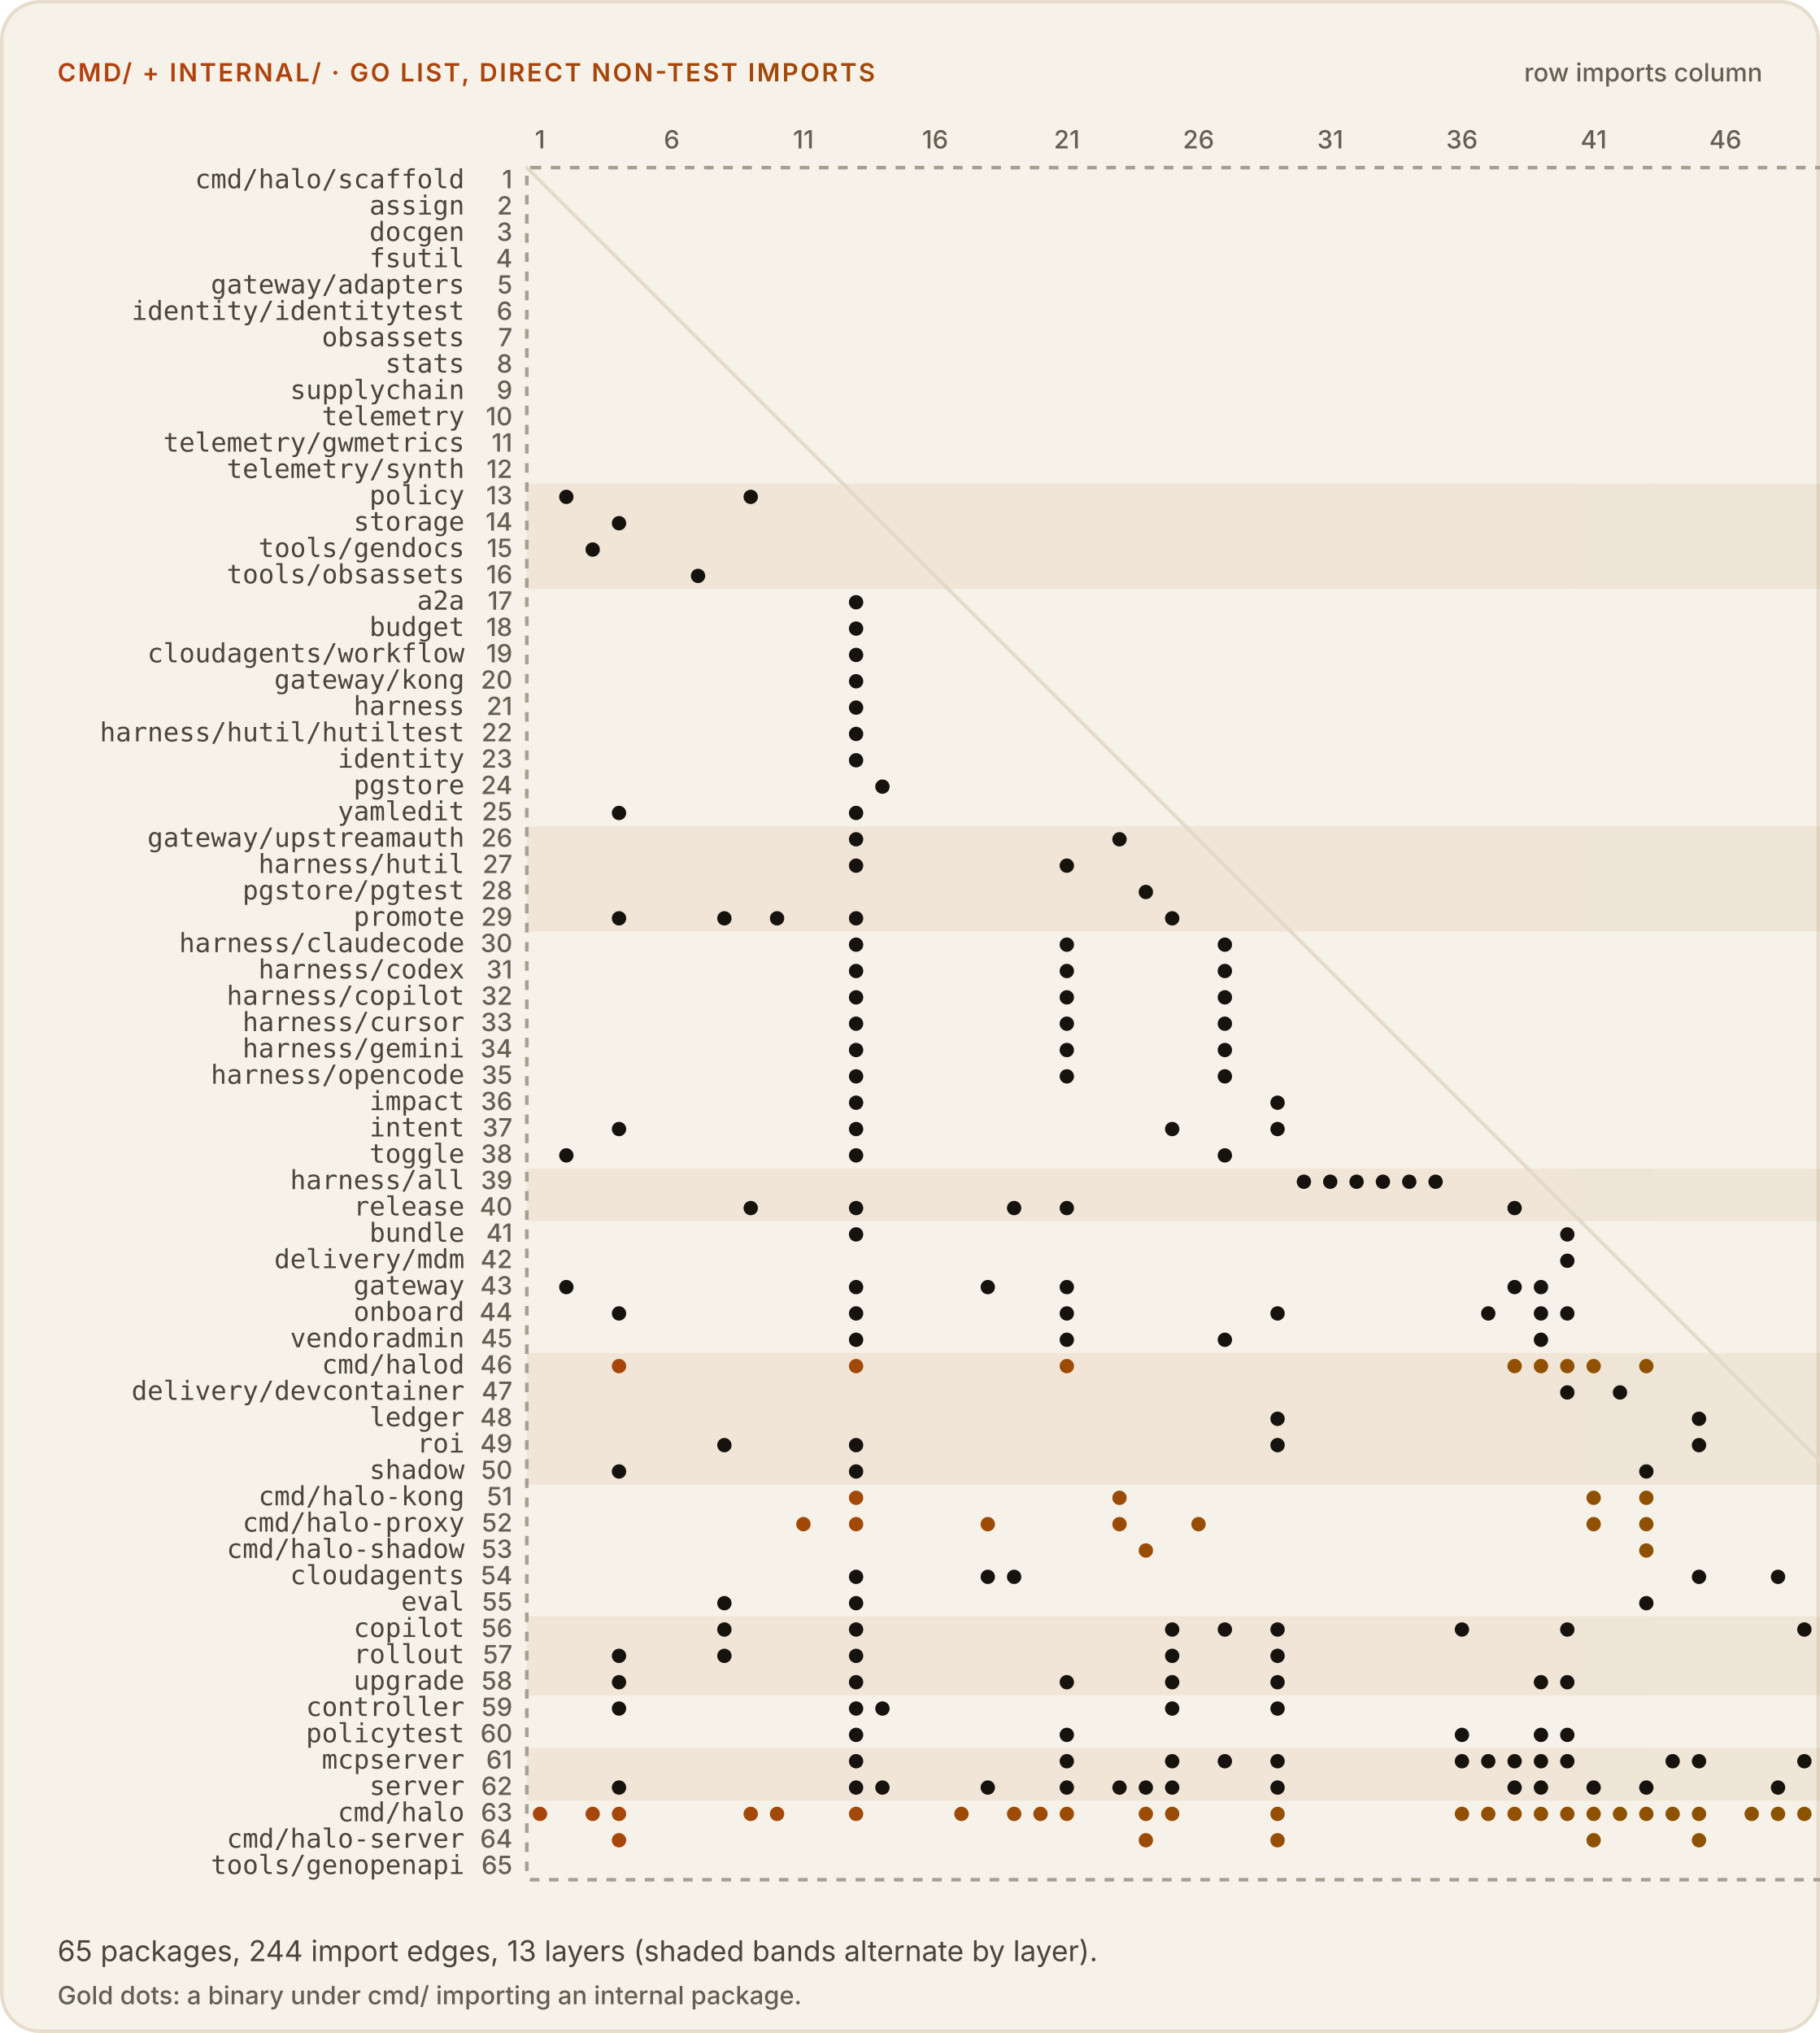
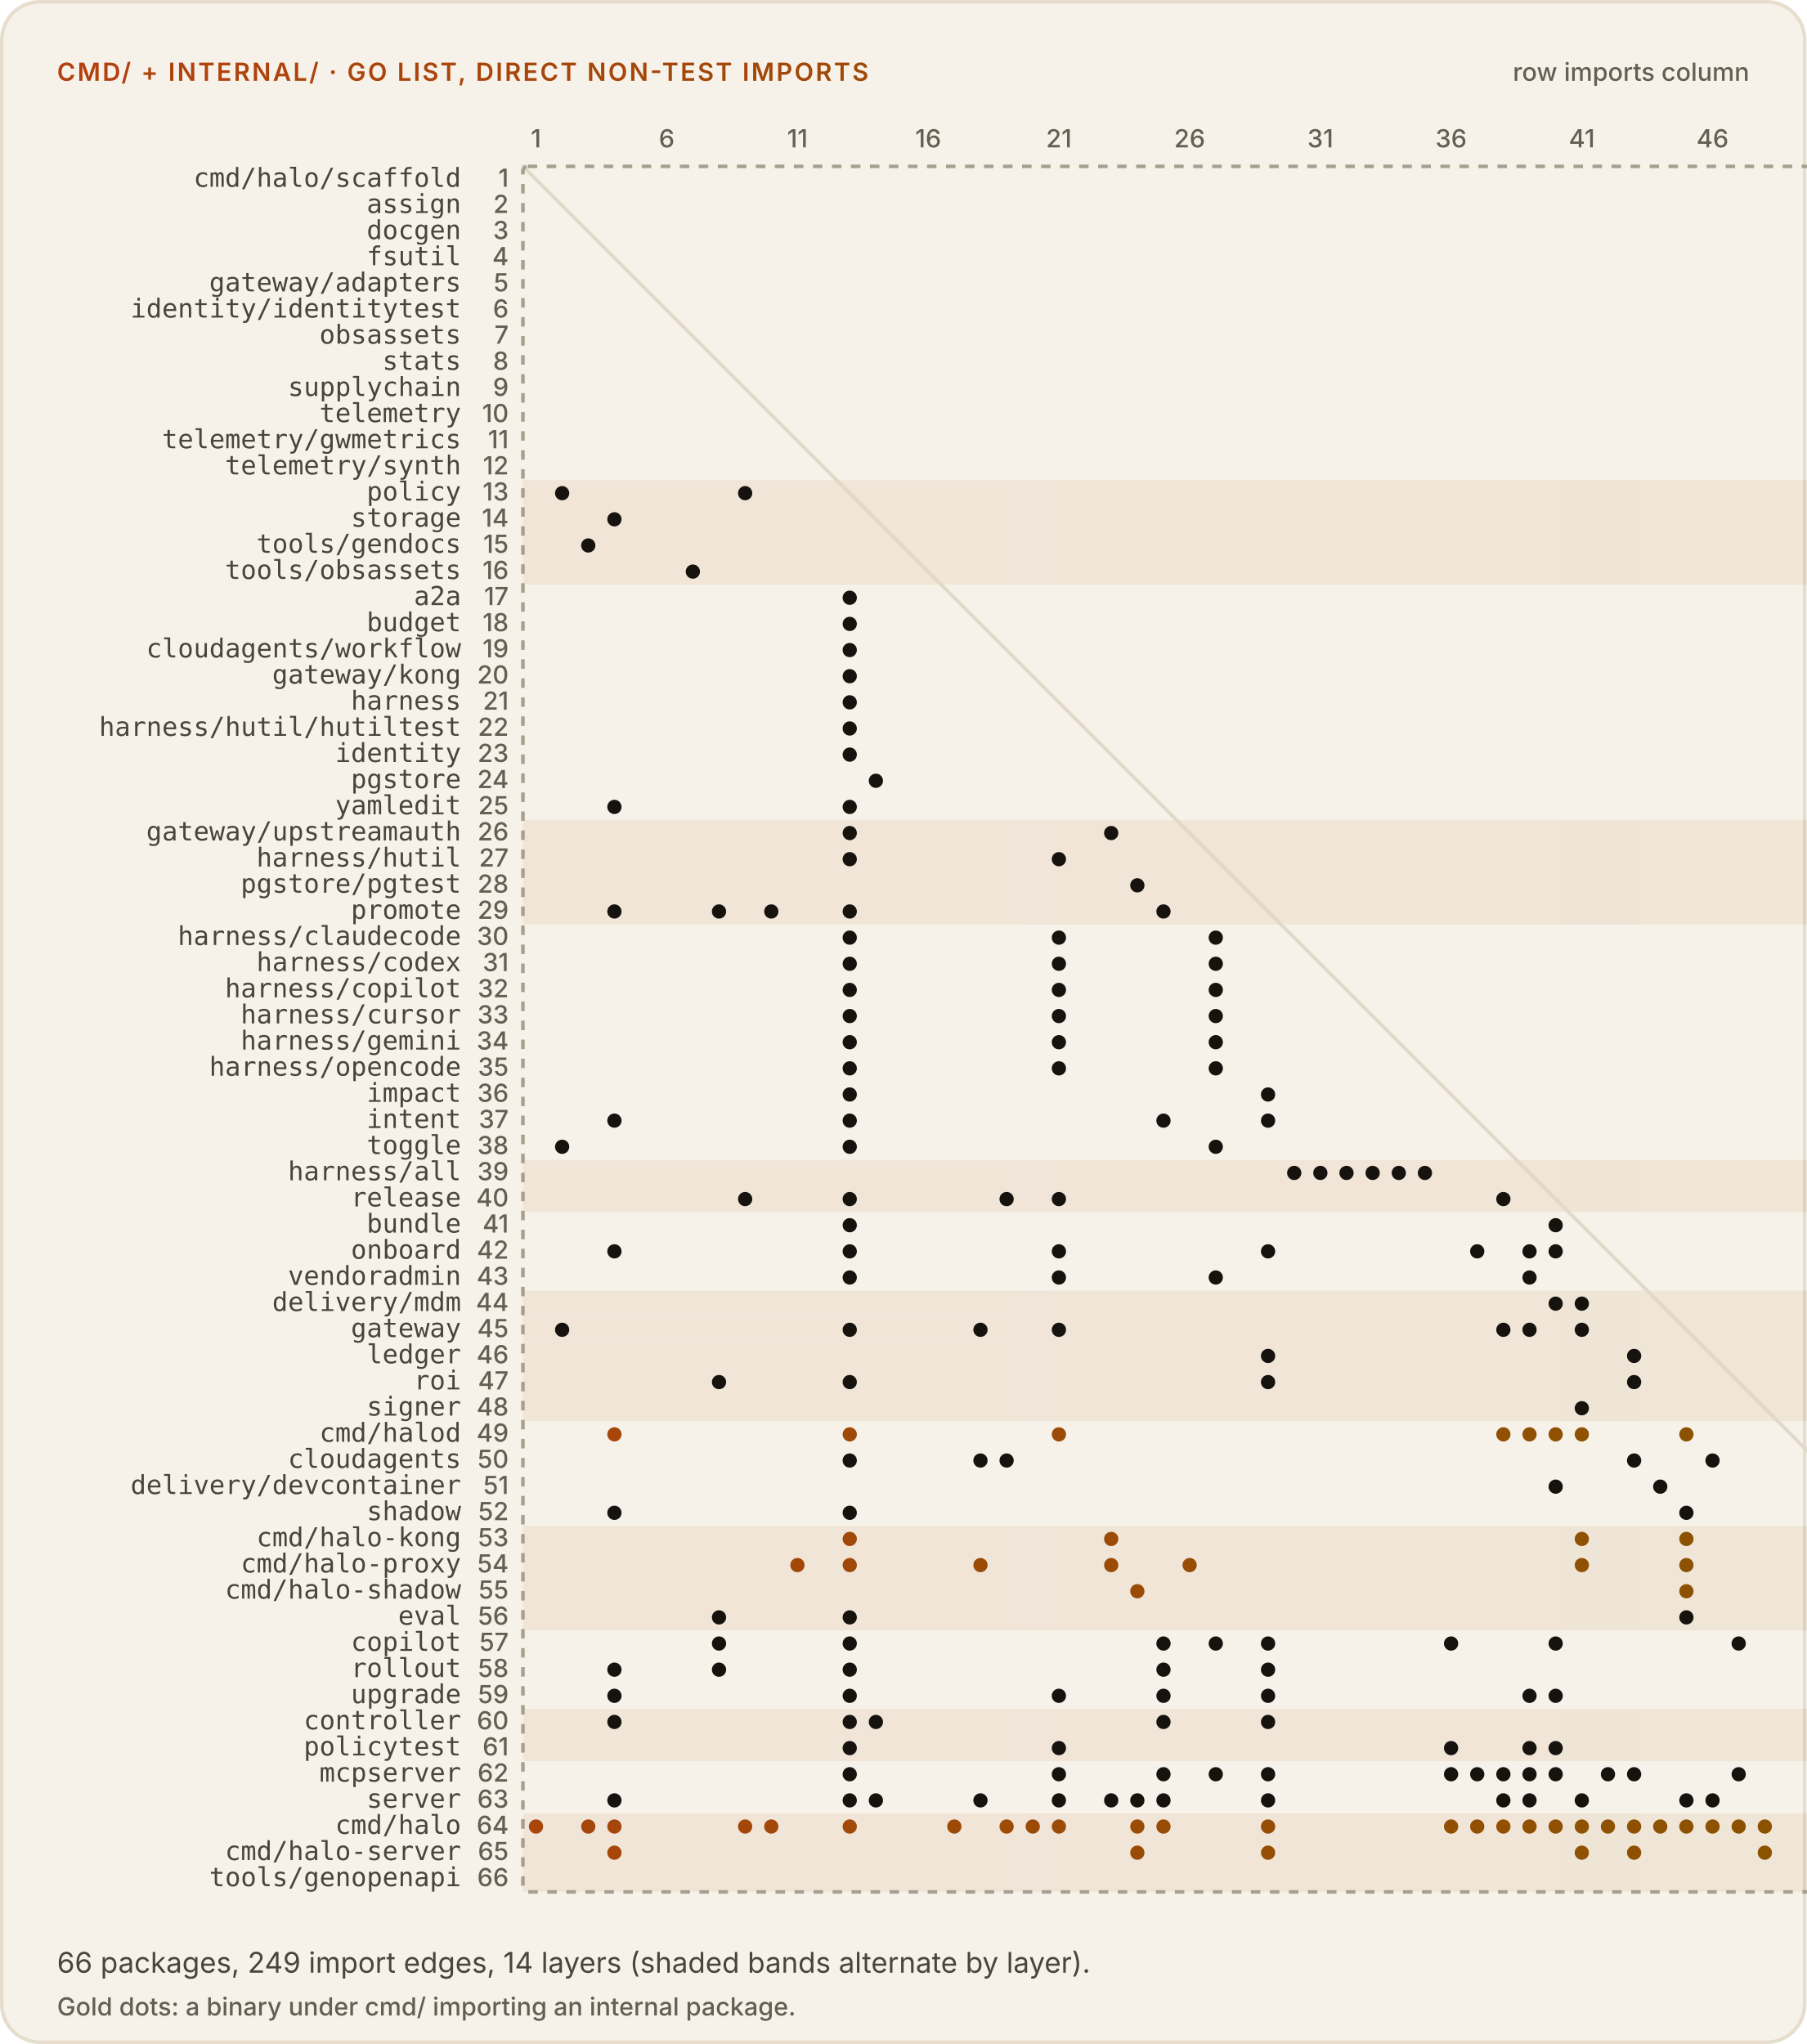
- <svg xmlns="http://www.w3.org/2000/svg" viewBox="0 0 760 849" width="760" height="849" role="img" aria-labelledby="t d" font-family="ui-sans-serif,-apple-system,Inter,'Segoe UI',sans-serif">
+ <svg xmlns="http://www.w3.org/2000/svg" viewBox="0 0 760 860" width="760" height="860" role="img" aria-labelledby="t d" font-family="ui-sans-serif,-apple-system,Inter,'Segoe UI',sans-serif">
  <style>
.cv{fill:#f7f2e9;stroke:#e6ddcd;stroke-width:1.5}
.card{fill:#fffdf9;stroke:#e3d9c8;stroke-width:1.5}
.soft{fill:url(#gs)}
.ring{fill:none;stroke:url(#ga);stroke-width:1.5}
.dcard{fill:#fbedea;stroke:#b42323;stroke-width:1.5}
.ghost{fill:none;stroke:#a89f90;stroke-width:1.5;stroke-dasharray:4 4}
.zone{fill:#f3ece0;stroke:#e0d5c2;stroke-width:1.5}
.chip{fill:#f3ece0;stroke:#e3d9c8;stroke-width:1}
text{font-family:ui-sans-serif,-apple-system,Inter,'Segoe UI',sans-serif}
.t{font-size:13.5px;font-weight:600;fill:#16130f}
.tm{font:600 12.5px ui-monospace,'SF Mono','JetBrains Mono',Menlo,Consolas,monospace;fill:#16130f}
.td{fill:#b42323}
.s{font-size:12px;fill:#4a443b}
.m{font:11px ui-monospace,'SF Mono','JetBrains Mono',Menlo,Consolas,monospace;fill:#4a443b}
.xs{font-size:10.5px;font-weight:500;fill:#655e52}
.xm{font-family:ui-monospace,'SF Mono','JetBrains Mono',Menlo,Consolas,monospace;font-weight:400}
.xa{fill:url(#ga);font-weight:600}
.xd{fill:#b42323;font-weight:600}
.xw{fill:#fffdf9;font-weight:600}
.k{font-size:10.5px;font-weight:600;letter-spacing:.08em;fill:#655e52}
.ka{fill:url(#ga)}
.h1{font-size:42px;font-weight:700;letter-spacing:-.02em;fill:#16130f}
.ln,.la,.ld,.lm{fill:none;stroke-width:1.5;stroke-linecap:round;stroke-linejoin:round}
.ln{stroke:#a89f90}.la{stroke:url(#ga)}.ld{stroke:#b42323}.lm{stroke:#e3d9c8}
.lane{stroke:#e3d9c8;stroke-width:1.5;stroke-dasharray:3 4}
.dash{stroke-dasharray:5 5}
.dl{fill:#a89f90}.da{fill:url(#ga)}.dd{fill:#b42323}
.pl{fill:#f7f2e9}.pa{fill:#f7f2e9;stroke:url(#ga);stroke-width:1}
.pd{fill:#fbedea;stroke:#b42323;stroke-width:1}.ps{fill:url(#ga)}
.fa{fill:url(#ga)}.fs{fill:url(#gs)}.fm{fill:#f3ece0}.fd{fill:#b42323}.ft{fill:#16130f}
.bdg{fill:url(#ga)}.bn{font-size:9.5px;font-weight:700;fill:#fffdf9}
.ic{fill:none;stroke:url(#ga);stroke-width:1.75;stroke-linecap:round;stroke-linejoin:round}
.pkt{fill:url(#ga)}
.grow{transform-box:fill-box;transform-origin:left;animation:grow 4.8s cubic-bezier(.6,0,.2,1) infinite}
@keyframes grow{0%{transform:scaleX(.08)}25%{transform:scaleX(.3)}50%{transform:scaleX(.55)}75%,100%{transform:scaleX(1)}}
.flow{stroke-dasharray:4 6;animation:flow 1.1s linear infinite}
@keyframes flow{to{stroke-dashoffset:-20}}
.blink{animation:blink 3.2s ease-in-out infinite}
@keyframes blink{0%,100%{opacity:.18}35%,65%{opacity:1}}
.pulse{transform-box:fill-box;transform-origin:center;animation:pulse 2.8s ease-out infinite}
@keyframes pulse{0%{opacity:.55;transform:scale(.6)}100%{opacity:0;transform:scale(1.5)}}
@media (prefers-reduced-motion:reduce){.flow,.blink,.pulse,.grow{animation:none}.blink{opacity:1}.pulse,.pkt{display:none}}
</style>
  <defs>
    <linearGradient id="ga" gradientUnits="userSpaceOnUse" x1="0" y1="0" x2="760" y2="0">
      <stop offset="0" stop-color="#b4400f" />
      <stop offset="1" stop-color="#8a5300" />
    </linearGradient>
    <linearGradient id="gs" gradientUnits="userSpaceOnUse" x1="0" y1="0" x2="760" y2="0">
      <stop offset="0" stop-color="#b4400f" stop-opacity="0.08" />
      <stop offset="1" stop-color="#8a5300" stop-opacity="0.08" />
    </linearGradient>
    <filter id="sh" x="-10%" y="-10%" width="120%" height="140%">
      <feDropShadow dx="0" dy="1" stdDeviation="1.6" flood-color="#3c280a" flood-opacity="0.08" />
    </filter>
  </defs>
-   <rect class="cv" x=".75" y=".75" width="758.5" height="847.5" rx="16" />
+   <rect class="cv" x=".75" y=".75" width="758.5" height="858.5" rx="16" />
  <text class="k ka" x="24" y="34">CMD/ + INTERNAL/ · GO LIST, DIRECT NON-TEST IMPORTS</text>
  <text class="xs" x="736" y="34" text-anchor="end">row imports column</text>
  <text class="m" x="194" y="78.6" text-anchor="end">cmd/halo/scaffold</text>
  <text class="xs" x="214" y="78.6" text-anchor="end">1</text>
  <text class="m" x="194" y="89.6" text-anchor="end">assign</text>
  <text class="xs" x="214" y="89.6" text-anchor="end">2</text>
  <text class="m" x="194" y="100.6" text-anchor="end">docgen</text>
  <text class="xs" x="214" y="100.6" text-anchor="end">3</text>
  <text class="m" x="194" y="111.6" text-anchor="end">fsutil</text>
  <text class="xs" x="214" y="111.6" text-anchor="end">4</text>
  <text class="m" x="194" y="122.6" text-anchor="end">gateway/adapters</text>
  <text class="xs" x="214" y="122.6" text-anchor="end">5</text>
  <text class="m" x="194" y="133.6" text-anchor="end">identity/identitytest</text>
  <text class="xs" x="214" y="133.6" text-anchor="end">6</text>
  <text class="m" x="194" y="144.6" text-anchor="end">obsassets</text>
  <text class="xs" x="214" y="144.6" text-anchor="end">7</text>
  <text class="m" x="194" y="155.6" text-anchor="end">stats</text>
  <text class="xs" x="214" y="155.6" text-anchor="end">8</text>
  <text class="m" x="194" y="166.6" text-anchor="end">supplychain</text>
  <text class="xs" x="214" y="166.6" text-anchor="end">9</text>
  <text class="m" x="194" y="177.6" text-anchor="end">telemetry</text>
  <text class="xs" x="214" y="177.6" text-anchor="end">10</text>
  <text class="m" x="194" y="188.6" text-anchor="end">telemetry/gwmetrics</text>
  <text class="xs" x="214" y="188.6" text-anchor="end">11</text>
  <text class="m" x="194" y="199.6" text-anchor="end">telemetry/synth</text>
  <text class="xs" x="214" y="199.6" text-anchor="end">12</text>
-   <rect class="fs" x="220" y="202" width="715" height="11" />
+   <rect class="fs" x="220" y="202" width="726" height="11" />
  <text class="m" x="194" y="210.6" text-anchor="end">policy</text>
  <text class="xs" x="214" y="210.6" text-anchor="end">13</text>
-   <rect class="fs" x="220" y="213" width="715" height="11" />
+   <rect class="fs" x="220" y="213" width="726" height="11" />
  <text class="m" x="194" y="221.6" text-anchor="end">storage</text>
  <text class="xs" x="214" y="221.6" text-anchor="end">14</text>
-   <rect class="fs" x="220" y="224" width="715" height="11" />
+   <rect class="fs" x="220" y="224" width="726" height="11" />
  <text class="m" x="194" y="232.6" text-anchor="end">tools/gendocs</text>
  <text class="xs" x="214" y="232.6" text-anchor="end">15</text>
-   <rect class="fs" x="220" y="235" width="715" height="11" />
+   <rect class="fs" x="220" y="235" width="726" height="11" />
  <text class="m" x="194" y="243.6" text-anchor="end">tools/obsassets</text>
  <text class="xs" x="214" y="243.6" text-anchor="end">16</text>
  <text class="m" x="194" y="254.6" text-anchor="end">a2a</text>
  <text class="xs" x="214" y="254.6" text-anchor="end">17</text>
  <text class="m" x="194" y="265.6" text-anchor="end">budget</text>
  <text class="xs" x="214" y="265.6" text-anchor="end">18</text>
  <text class="m" x="194" y="276.6" text-anchor="end">cloudagents/workflow</text>
  <text class="xs" x="214" y="276.6" text-anchor="end">19</text>
  <text class="m" x="194" y="287.6" text-anchor="end">gateway/kong</text>
  <text class="xs" x="214" y="287.6" text-anchor="end">20</text>
  <text class="m" x="194" y="298.6" text-anchor="end">harness</text>
  <text class="xs" x="214" y="298.6" text-anchor="end">21</text>
  <text class="m" x="194" y="309.6" text-anchor="end">harness/hutil/hutiltest</text>
  <text class="xs" x="214" y="309.6" text-anchor="end">22</text>
  <text class="m" x="194" y="320.6" text-anchor="end">identity</text>
  <text class="xs" x="214" y="320.6" text-anchor="end">23</text>
  <text class="m" x="194" y="331.6" text-anchor="end">pgstore</text>
  <text class="xs" x="214" y="331.6" text-anchor="end">24</text>
  <text class="m" x="194" y="342.6" text-anchor="end">yamledit</text>
  <text class="xs" x="214" y="342.6" text-anchor="end">25</text>
-   <rect class="fs" x="220" y="345" width="715" height="11" />
+   <rect class="fs" x="220" y="345" width="726" height="11" />
  <text class="m" x="194" y="353.6" text-anchor="end">gateway/upstreamauth</text>
  <text class="xs" x="214" y="353.6" text-anchor="end">26</text>
-   <rect class="fs" x="220" y="356" width="715" height="11" />
+   <rect class="fs" x="220" y="356" width="726" height="11" />
  <text class="m" x="194" y="364.6" text-anchor="end">harness/hutil</text>
  <text class="xs" x="214" y="364.6" text-anchor="end">27</text>
-   <rect class="fs" x="220" y="367" width="715" height="11" />
+   <rect class="fs" x="220" y="367" width="726" height="11" />
  <text class="m" x="194" y="375.6" text-anchor="end">pgstore/pgtest</text>
  <text class="xs" x="214" y="375.6" text-anchor="end">28</text>
-   <rect class="fs" x="220" y="378" width="715" height="11" />
+   <rect class="fs" x="220" y="378" width="726" height="11" />
  <text class="m" x="194" y="386.6" text-anchor="end">promote</text>
  <text class="xs" x="214" y="386.6" text-anchor="end">29</text>
  <text class="m" x="194" y="397.6" text-anchor="end">harness/claudecode</text>
  <text class="xs" x="214" y="397.6" text-anchor="end">30</text>
  <text class="m" x="194" y="408.6" text-anchor="end">harness/codex</text>
  <text class="xs" x="214" y="408.6" text-anchor="end">31</text>
  <text class="m" x="194" y="419.6" text-anchor="end">harness/copilot</text>
  <text class="xs" x="214" y="419.6" text-anchor="end">32</text>
  <text class="m" x="194" y="430.6" text-anchor="end">harness/cursor</text>
  <text class="xs" x="214" y="430.6" text-anchor="end">33</text>
  <text class="m" x="194" y="441.6" text-anchor="end">harness/gemini</text>
  <text class="xs" x="214" y="441.6" text-anchor="end">34</text>
  <text class="m" x="194" y="452.6" text-anchor="end">harness/opencode</text>
  <text class="xs" x="214" y="452.6" text-anchor="end">35</text>
  <text class="m" x="194" y="463.6" text-anchor="end">impact</text>
  <text class="xs" x="214" y="463.6" text-anchor="end">36</text>
  <text class="m" x="194" y="474.6" text-anchor="end">intent</text>
  <text class="xs" x="214" y="474.6" text-anchor="end">37</text>
  <text class="m" x="194" y="485.6" text-anchor="end">toggle</text>
  <text class="xs" x="214" y="485.6" text-anchor="end">38</text>
-   <rect class="fs" x="220" y="488" width="715" height="11" />
+   <rect class="fs" x="220" y="488" width="726" height="11" />
  <text class="m" x="194" y="496.6" text-anchor="end">harness/all</text>
  <text class="xs" x="214" y="496.6" text-anchor="end">39</text>
-   <rect class="fs" x="220" y="499" width="715" height="11" />
+   <rect class="fs" x="220" y="499" width="726" height="11" />
  <text class="m" x="194" y="507.6" text-anchor="end">release</text>
  <text class="xs" x="214" y="507.6" text-anchor="end">40</text>
  <text class="m" x="194" y="518.6" text-anchor="end">bundle</text>
  <text class="xs" x="214" y="518.6" text-anchor="end">41</text>
-   <text class="m" x="194" y="529.6" text-anchor="end">delivery/mdm</text>
+   <text class="m" x="194" y="529.6" text-anchor="end">onboard</text>
  <text class="xs" x="214" y="529.6" text-anchor="end">42</text>
-   <text class="m" x="194" y="540.6" text-anchor="end">gateway</text>
+   <text class="m" x="194" y="540.6" text-anchor="end">vendoradmin</text>
  <text class="xs" x="214" y="540.6" text-anchor="end">43</text>
-   <text class="m" x="194" y="551.6" text-anchor="end">onboard</text>
+   <rect class="fs" x="220" y="543" width="726" height="11" />
+   <text class="m" x="194" y="551.6" text-anchor="end">delivery/mdm</text>
  <text class="xs" x="214" y="551.6" text-anchor="end">44</text>
-   <text class="m" x="194" y="562.6" text-anchor="end">vendoradmin</text>
+   <rect class="fs" x="220" y="554" width="726" height="11" />
+   <text class="m" x="194" y="562.6" text-anchor="end">gateway</text>
  <text class="xs" x="214" y="562.6" text-anchor="end">45</text>
-   <rect class="fs" x="220" y="565" width="715" height="11" />
-   <text class="m" x="194" y="573.6" text-anchor="end">cmd/halod</text>
+   <rect class="fs" x="220" y="565" width="726" height="11" />
+   <text class="m" x="194" y="573.6" text-anchor="end">ledger</text>
  <text class="xs" x="214" y="573.6" text-anchor="end">46</text>
-   <rect class="fs" x="220" y="576" width="715" height="11" />
-   <text class="m" x="194" y="584.6" text-anchor="end">delivery/devcontainer</text>
+   <rect class="fs" x="220" y="576" width="726" height="11" />
+   <text class="m" x="194" y="584.6" text-anchor="end">roi</text>
  <text class="xs" x="214" y="584.6" text-anchor="end">47</text>
-   <rect class="fs" x="220" y="587" width="715" height="11" />
-   <text class="m" x="194" y="595.6" text-anchor="end">ledger</text>
+   <rect class="fs" x="220" y="587" width="726" height="11" />
+   <text class="m" x="194" y="595.6" text-anchor="end">signer</text>
  <text class="xs" x="214" y="595.6" text-anchor="end">48</text>
-   <rect class="fs" x="220" y="598" width="715" height="11" />
-   <text class="m" x="194" y="606.6" text-anchor="end">roi</text>
+   <text class="m" x="194" y="606.6" text-anchor="end">cmd/halod</text>
  <text class="xs" x="214" y="606.6" text-anchor="end">49</text>
-   <rect class="fs" x="220" y="609" width="715" height="11" />
-   <text class="m" x="194" y="617.6" text-anchor="end">shadow</text>
+   <text class="m" x="194" y="617.6" text-anchor="end">cloudagents</text>
  <text class="xs" x="214" y="617.6" text-anchor="end">50</text>
-   <text class="m" x="194" y="628.6" text-anchor="end">cmd/halo-kong</text>
+   <text class="m" x="194" y="628.6" text-anchor="end">delivery/devcontainer</text>
  <text class="xs" x="214" y="628.6" text-anchor="end">51</text>
-   <text class="m" x="194" y="639.6" text-anchor="end">cmd/halo-proxy</text>
+   <text class="m" x="194" y="639.6" text-anchor="end">shadow</text>
  <text class="xs" x="214" y="639.6" text-anchor="end">52</text>
-   <text class="m" x="194" y="650.6" text-anchor="end">cmd/halo-shadow</text>
+   <rect class="fs" x="220" y="642" width="726" height="11" />
+   <text class="m" x="194" y="650.6" text-anchor="end">cmd/halo-kong</text>
  <text class="xs" x="214" y="650.6" text-anchor="end">53</text>
-   <text class="m" x="194" y="661.6" text-anchor="end">cloudagents</text>
+   <rect class="fs" x="220" y="653" width="726" height="11" />
+   <text class="m" x="194" y="661.6" text-anchor="end">cmd/halo-proxy</text>
  <text class="xs" x="214" y="661.6" text-anchor="end">54</text>
-   <text class="m" x="194" y="672.6" text-anchor="end">eval</text>
+   <rect class="fs" x="220" y="664" width="726" height="11" />
+   <text class="m" x="194" y="672.6" text-anchor="end">cmd/halo-shadow</text>
  <text class="xs" x="214" y="672.6" text-anchor="end">55</text>
-   <rect class="fs" x="220" y="675" width="715" height="11" />
-   <text class="m" x="194" y="683.6" text-anchor="end">copilot</text>
+   <rect class="fs" x="220" y="675" width="726" height="11" />
+   <text class="m" x="194" y="683.6" text-anchor="end">eval</text>
  <text class="xs" x="214" y="683.6" text-anchor="end">56</text>
-   <rect class="fs" x="220" y="686" width="715" height="11" />
-   <text class="m" x="194" y="694.6" text-anchor="end">rollout</text>
+   <text class="m" x="194" y="694.6" text-anchor="end">copilot</text>
  <text class="xs" x="214" y="694.6" text-anchor="end">57</text>
-   <rect class="fs" x="220" y="697" width="715" height="11" />
-   <text class="m" x="194" y="705.6" text-anchor="end">upgrade</text>
+   <text class="m" x="194" y="705.6" text-anchor="end">rollout</text>
  <text class="xs" x="214" y="705.6" text-anchor="end">58</text>
-   <text class="m" x="194" y="716.6" text-anchor="end">controller</text>
+   <text class="m" x="194" y="716.6" text-anchor="end">upgrade</text>
  <text class="xs" x="214" y="716.6" text-anchor="end">59</text>
-   <text class="m" x="194" y="727.6" text-anchor="end">policytest</text>
+   <rect class="fs" x="220" y="719" width="726" height="11" />
+   <text class="m" x="194" y="727.6" text-anchor="end">controller</text>
  <text class="xs" x="214" y="727.6" text-anchor="end">60</text>
-   <rect class="fs" x="220" y="730" width="715" height="11" />
-   <text class="m" x="194" y="738.6" text-anchor="end">mcpserver</text>
+   <rect class="fs" x="220" y="730" width="726" height="11" />
+   <text class="m" x="194" y="738.6" text-anchor="end">policytest</text>
  <text class="xs" x="214" y="738.6" text-anchor="end">61</text>
-   <rect class="fs" x="220" y="741" width="715" height="11" />
-   <text class="m" x="194" y="749.6" text-anchor="end">server</text>
+   <text class="m" x="194" y="749.6" text-anchor="end">mcpserver</text>
  <text class="xs" x="214" y="749.6" text-anchor="end">62</text>
-   <text class="m" x="194" y="760.6" text-anchor="end">cmd/halo</text>
+   <text class="m" x="194" y="760.6" text-anchor="end">server</text>
  <text class="xs" x="214" y="760.6" text-anchor="end">63</text>
-   <text class="m" x="194" y="771.6" text-anchor="end">cmd/halo-server</text>
+   <rect class="fs" x="220" y="763" width="726" height="11" />
+   <text class="m" x="194" y="771.6" text-anchor="end">cmd/halo</text>
  <text class="xs" x="214" y="771.6" text-anchor="end">64</text>
-   <text class="m" x="194" y="782.6" text-anchor="end">tools/genopenapi</text>
+   <rect class="fs" x="220" y="774" width="726" height="11" />
+   <text class="m" x="194" y="782.6" text-anchor="end">cmd/halo-server</text>
  <text class="xs" x="214" y="782.6" text-anchor="end">65</text>
+   <rect class="fs" x="220" y="785" width="726" height="11" />
+   <text class="m" x="194" y="793.6" text-anchor="end">tools/genopenapi</text>
+   <text class="xs" x="214" y="793.6" text-anchor="end">66</text>
  <text class="xs" x="225.5" y="62" text-anchor="middle">1</text>
  <text class="xs" x="280.5" y="62" text-anchor="middle">6</text>
  <text class="xs" x="335.5" y="62" text-anchor="middle">11</text>
  <text class="xs" x="390.5" y="62" text-anchor="middle">16</text>
  <text class="xs" x="445.5" y="62" text-anchor="middle">21</text>
  <text class="xs" x="500.5" y="62" text-anchor="middle">26</text>
  <text class="xs" x="555.5" y="62" text-anchor="middle">31</text>
  <text class="xs" x="610.5" y="62" text-anchor="middle">36</text>
  <text class="xs" x="665.5" y="62" text-anchor="middle">41</text>
  <text class="xs" x="720.5" y="62" text-anchor="middle">46</text>
  <text class="xs" x="775.5" y="62" text-anchor="middle">51</text>
  <text class="xs" x="830.5" y="62" text-anchor="middle">56</text>
  <text class="xs" x="885.5" y="62" text-anchor="middle">61</text>
-   <path class="lm" d="M220 70L935 785" />
-   <rect class="ghost" x="220" y="70" width="715" height="715" rx="2" />
+   <text class="xs" x="940.5" y="62" text-anchor="middle">66</text>
+   <path class="lm" d="M220 70L946 796" />
+   <rect class="ghost" x="220" y="70" width="726" height="726" rx="2" />
  <circle class="ft" cx="236.5" cy="207.5" r="3" />
  <circle class="ft" cx="313.5" cy="207.5" r="3" />
  <circle class="ft" cx="258.5" cy="218.5" r="3" />
  <circle class="ft" cx="247.5" cy="229.5" r="3" />
  <circle class="ft" cx="291.5" cy="240.5" r="3" />
  <circle class="ft" cx="357.5" cy="251.5" r="3" />
  <circle class="ft" cx="357.5" cy="262.5" r="3" />
  <circle class="ft" cx="357.5" cy="273.5" r="3" />
  <circle class="ft" cx="357.5" cy="284.5" r="3" />
  <circle class="ft" cx="357.5" cy="295.5" r="3" />
  <circle class="ft" cx="357.5" cy="306.5" r="3" />
  <circle class="ft" cx="357.5" cy="317.5" r="3" />
  <circle class="ft" cx="368.5" cy="328.5" r="3" />
  <circle class="ft" cx="258.5" cy="339.5" r="3" />
  <circle class="ft" cx="357.5" cy="339.5" r="3" />
  <circle class="ft" cx="467.5" cy="350.5" r="3" />
  <circle class="ft" cx="357.5" cy="350.5" r="3" />
  <circle class="ft" cx="445.5" cy="361.5" r="3" />
  <circle class="ft" cx="357.5" cy="361.5" r="3" />
  <circle class="ft" cx="478.5" cy="372.5" r="3" />
  <circle class="ft" cx="258.5" cy="383.5" r="3" />
  <circle class="ft" cx="357.5" cy="383.5" r="3" />
  <circle class="ft" cx="302.5" cy="383.5" r="3" />
  <circle class="ft" cx="324.5" cy="383.5" r="3" />
  <circle class="ft" cx="489.5" cy="383.5" r="3" />
  <circle class="ft" cx="445.5" cy="394.5" r="3" />
  <circle class="ft" cx="511.5" cy="394.5" r="3" />
  <circle class="ft" cx="357.5" cy="394.5" r="3" />
  <circle class="ft" cx="445.5" cy="405.5" r="3" />
  <circle class="ft" cx="511.5" cy="405.5" r="3" />
  <circle class="ft" cx="357.5" cy="405.5" r="3" />
  <circle class="ft" cx="445.5" cy="416.5" r="3" />
  <circle class="ft" cx="511.5" cy="416.5" r="3" />
  <circle class="ft" cx="357.5" cy="416.5" r="3" />
  <circle class="ft" cx="445.5" cy="427.5" r="3" />
  <circle class="ft" cx="511.5" cy="427.5" r="3" />
  <circle class="ft" cx="357.5" cy="427.5" r="3" />
  <circle class="ft" cx="445.5" cy="438.5" r="3" />
  <circle class="ft" cx="511.5" cy="438.5" r="3" />
  <circle class="ft" cx="357.5" cy="438.5" r="3" />
  <circle class="ft" cx="445.5" cy="449.5" r="3" />
  <circle class="ft" cx="511.5" cy="449.5" r="3" />
  <circle class="ft" cx="357.5" cy="449.5" r="3" />
  <circle class="ft" cx="357.5" cy="460.5" r="3" />
  <circle class="ft" cx="533.5" cy="460.5" r="3" />
  <circle class="ft" cx="258.5" cy="471.5" r="3" />
  <circle class="ft" cx="357.5" cy="471.5" r="3" />
  <circle class="ft" cx="533.5" cy="471.5" r="3" />
  <circle class="ft" cx="489.5" cy="471.5" r="3" />
  <circle class="ft" cx="236.5" cy="482.5" r="3" />
  <circle class="ft" cx="511.5" cy="482.5" r="3" />
  <circle class="ft" cx="357.5" cy="482.5" r="3" />
  <circle class="ft" cx="544.5" cy="493.5" r="3" />
  <circle class="ft" cx="555.5" cy="493.5" r="3" />
  <circle class="ft" cx="566.5" cy="493.5" r="3" />
  <circle class="ft" cx="577.5" cy="493.5" r="3" />
  <circle class="ft" cx="588.5" cy="493.5" r="3" />
  <circle class="ft" cx="599.5" cy="493.5" r="3" />
  <circle class="ft" cx="423.5" cy="504.5" r="3" />
  <circle class="ft" cx="445.5" cy="504.5" r="3" />
  <circle class="ft" cx="357.5" cy="504.5" r="3" />
  <circle class="ft" cx="313.5" cy="504.5" r="3" />
  <circle class="ft" cx="632.5" cy="504.5" r="3" />
  <circle class="ft" cx="357.5" cy="515.5" r="3" />
  <circle class="ft" cx="654.5" cy="515.5" r="3" />
+   <circle class="ft" cx="258.5" cy="526.5" r="3" />
+   <circle class="ft" cx="445.5" cy="526.5" r="3" />
+   <circle class="ft" cx="643.5" cy="526.5" r="3" />
+   <circle class="ft" cx="621.5" cy="526.5" r="3" />
+   <circle class="ft" cx="357.5" cy="526.5" r="3" />
+   <circle class="ft" cx="533.5" cy="526.5" r="3" />
  <circle class="ft" cx="654.5" cy="526.5" r="3" />
-   <circle class="ft" cx="236.5" cy="537.5" r="3" />
-   <circle class="ft" cx="412.5" cy="537.5" r="3" />
  <circle class="ft" cx="445.5" cy="537.5" r="3" />
  <circle class="ft" cx="643.5" cy="537.5" r="3" />
+   <circle class="ft" cx="511.5" cy="537.5" r="3" />
  <circle class="ft" cx="357.5" cy="537.5" r="3" />
-   <circle class="ft" cx="632.5" cy="537.5" r="3" />
-   <circle class="ft" cx="258.5" cy="548.5" r="3" />
-   <circle class="ft" cx="445.5" cy="548.5" r="3" />
-   <circle class="ft" cx="643.5" cy="548.5" r="3" />
-   <circle class="ft" cx="621.5" cy="548.5" r="3" />
-   <circle class="ft" cx="357.5" cy="548.5" r="3" />
-   <circle class="ft" cx="533.5" cy="548.5" r="3" />
+   <circle class="ft" cx="665.5" cy="548.5" r="3" />
  <circle class="ft" cx="654.5" cy="548.5" r="3" />
+   <circle class="ft" cx="236.5" cy="559.5" r="3" />
+   <circle class="ft" cx="412.5" cy="559.5" r="3" />
+   <circle class="ft" cx="665.5" cy="559.5" r="3" />
  <circle class="ft" cx="445.5" cy="559.5" r="3" />
  <circle class="ft" cx="643.5" cy="559.5" r="3" />
-   <circle class="ft" cx="511.5" cy="559.5" r="3" />
  <circle class="ft" cx="357.5" cy="559.5" r="3" />
-   <circle class="fa" cx="665.5" cy="570.5" r="3" />
-   <circle class="fa" cx="258.5" cy="570.5" r="3" />
-   <circle class="fa" cx="687.5" cy="570.5" r="3" />
-   <circle class="fa" cx="445.5" cy="570.5" r="3" />
-   <circle class="fa" cx="643.5" cy="570.5" r="3" />
-   <circle class="fa" cx="357.5" cy="570.5" r="3" />
-   <circle class="fa" cx="654.5" cy="570.5" r="3" />
-   <circle class="fa" cx="632.5" cy="570.5" r="3" />
-   <circle class="ft" cx="676.5" cy="581.5" r="3" />
-   <circle class="ft" cx="654.5" cy="581.5" r="3" />
-   <circle class="ft" cx="533.5" cy="592.5" r="3" />
-   <circle class="ft" cx="709.5" cy="592.5" r="3" />
-   <circle class="ft" cx="357.5" cy="603.5" r="3" />
-   <circle class="ft" cx="533.5" cy="603.5" r="3" />
-   <circle class="ft" cx="302.5" cy="603.5" r="3" />
-   <circle class="ft" cx="709.5" cy="603.5" r="3" />
-   <circle class="ft" cx="258.5" cy="614.5" r="3" />
+   <circle class="ft" cx="632.5" cy="559.5" r="3" />
+   <circle class="ft" cx="533.5" cy="570.5" r="3" />
+   <circle class="ft" cx="687.5" cy="570.5" r="3" />
+   <circle class="ft" cx="357.5" cy="581.5" r="3" />
+   <circle class="ft" cx="533.5" cy="581.5" r="3" />
+   <circle class="ft" cx="302.5" cy="581.5" r="3" />
+   <circle class="ft" cx="687.5" cy="581.5" r="3" />
+   <circle class="ft" cx="665.5" cy="592.5" r="3" />
+   <circle class="fa" cx="665.5" cy="603.5" r="3" />
+   <circle class="fa" cx="258.5" cy="603.5" r="3" />
+   <circle class="fa" cx="709.5" cy="603.5" r="3" />
+   <circle class="fa" cx="445.5" cy="603.5" r="3" />
+   <circle class="fa" cx="643.5" cy="603.5" r="3" />
+   <circle class="fa" cx="357.5" cy="603.5" r="3" />
+   <circle class="fa" cx="654.5" cy="603.5" r="3" />
+   <circle class="fa" cx="632.5" cy="603.5" r="3" />
+   <circle class="ft" cx="412.5" cy="614.5" r="3" />
+   <circle class="ft" cx="423.5" cy="614.5" r="3" />
+   <circle class="ft" cx="720.5" cy="614.5" r="3" />
+   <circle class="ft" cx="357.5" cy="614.5" r="3" />
  <circle class="ft" cx="687.5" cy="614.5" r="3" />
-   <circle class="ft" cx="357.5" cy="614.5" r="3" />
-   <circle class="fa" cx="665.5" cy="625.5" r="3" />
-   <circle class="fa" cx="687.5" cy="625.5" r="3" />
-   <circle class="fa" cx="467.5" cy="625.5" r="3" />
-   <circle class="fa" cx="357.5" cy="625.5" r="3" />
-   <circle class="fa" cx="764.5" cy="625.5" r="3" />
-   <circle class="fa" cx="412.5" cy="636.5" r="3" />
-   <circle class="fa" cx="665.5" cy="636.5" r="3" />
-   <circle class="fa" cx="687.5" cy="636.5" r="3" />
-   <circle class="fa" cx="500.5" cy="636.5" r="3" />
-   <circle class="fa" cx="467.5" cy="636.5" r="3" />
-   <circle class="fa" cx="357.5" cy="636.5" r="3" />
-   <circle class="fa" cx="764.5" cy="636.5" r="3" />
-   <circle class="fa" cx="335.5" cy="636.5" r="3" />
-   <circle class="fa" cx="687.5" cy="647.5" r="3" />
-   <circle class="fa" cx="478.5" cy="647.5" r="3" />
-   <circle class="fa" cx="764.5" cy="647.5" r="3" />
-   <circle class="ft" cx="412.5" cy="658.5" r="3" />
-   <circle class="ft" cx="423.5" cy="658.5" r="3" />
-   <circle class="ft" cx="742.5" cy="658.5" r="3" />
-   <circle class="ft" cx="357.5" cy="658.5" r="3" />
-   <circle class="ft" cx="709.5" cy="658.5" r="3" />
-   <circle class="ft" cx="687.5" cy="669.5" r="3" />
-   <circle class="ft" cx="357.5" cy="669.5" r="3" />
-   <circle class="ft" cx="764.5" cy="669.5" r="3" />
-   <circle class="ft" cx="302.5" cy="669.5" r="3" />
-   <circle class="ft" cx="819.5" cy="680.5" r="3" />
-   <circle class="ft" cx="511.5" cy="680.5" r="3" />
-   <circle class="ft" cx="610.5" cy="680.5" r="3" />
+   <circle class="ft" cx="698.5" cy="625.5" r="3" />
+   <circle class="ft" cx="654.5" cy="625.5" r="3" />
+   <circle class="ft" cx="258.5" cy="636.5" r="3" />
+   <circle class="ft" cx="709.5" cy="636.5" r="3" />
+   <circle class="ft" cx="357.5" cy="636.5" r="3" />
+   <circle class="fa" cx="665.5" cy="647.5" r="3" />
+   <circle class="fa" cx="709.5" cy="647.5" r="3" />
+   <circle class="fa" cx="467.5" cy="647.5" r="3" />
+   <circle class="fa" cx="357.5" cy="647.5" r="3" />
+   <circle class="fa" cx="786.5" cy="647.5" r="3" />
+   <circle class="fa" cx="412.5" cy="658.5" r="3" />
+   <circle class="fa" cx="665.5" cy="658.5" r="3" />
+   <circle class="fa" cx="709.5" cy="658.5" r="3" />
+   <circle class="fa" cx="500.5" cy="658.5" r="3" />
+   <circle class="fa" cx="467.5" cy="658.5" r="3" />
+   <circle class="fa" cx="357.5" cy="658.5" r="3" />
+   <circle class="fa" cx="786.5" cy="658.5" r="3" />
+   <circle class="fa" cx="335.5" cy="658.5" r="3" />
+   <circle class="fa" cx="709.5" cy="669.5" r="3" />
+   <circle class="fa" cx="478.5" cy="669.5" r="3" />
+   <circle class="fa" cx="786.5" cy="669.5" r="3" />
+   <circle class="ft" cx="709.5" cy="680.5" r="3" />
  <circle class="ft" cx="357.5" cy="680.5" r="3" />
-   <circle class="ft" cx="533.5" cy="680.5" r="3" />
-   <circle class="ft" cx="654.5" cy="680.5" r="3" />
-   <circle class="ft" cx="753.5" cy="680.5" r="3" />
+   <circle class="ft" cx="786.5" cy="680.5" r="3" />
  <circle class="ft" cx="302.5" cy="680.5" r="3" />
-   <circle class="ft" cx="489.5" cy="680.5" r="3" />
-   <circle class="ft" cx="819.5" cy="691.5" r="3" />
-   <circle class="ft" cx="258.5" cy="691.5" r="3" />
+   <circle class="ft" cx="830.5" cy="691.5" r="3" />
+   <circle class="ft" cx="511.5" cy="691.5" r="3" />
+   <circle class="ft" cx="610.5" cy="691.5" r="3" />
  <circle class="ft" cx="357.5" cy="691.5" r="3" />
  <circle class="ft" cx="533.5" cy="691.5" r="3" />
+   <circle class="ft" cx="654.5" cy="691.5" r="3" />
+   <circle class="ft" cx="731.5" cy="691.5" r="3" />
  <circle class="ft" cx="302.5" cy="691.5" r="3" />
  <circle class="ft" cx="489.5" cy="691.5" r="3" />
-   <circle class="ft" cx="819.5" cy="702.5" r="3" />
+   <circle class="ft" cx="830.5" cy="702.5" r="3" />
  <circle class="ft" cx="258.5" cy="702.5" r="3" />
-   <circle class="ft" cx="445.5" cy="702.5" r="3" />
-   <circle class="ft" cx="643.5" cy="702.5" r="3" />
  <circle class="ft" cx="357.5" cy="702.5" r="3" />
  <circle class="ft" cx="533.5" cy="702.5" r="3" />
-   <circle class="ft" cx="654.5" cy="702.5" r="3" />
+   <circle class="ft" cx="302.5" cy="702.5" r="3" />
  <circle class="ft" cx="489.5" cy="702.5" r="3" />
+   <circle class="ft" cx="830.5" cy="713.5" r="3" />
  <circle class="ft" cx="258.5" cy="713.5" r="3" />
+   <circle class="ft" cx="445.5" cy="713.5" r="3" />
+   <circle class="ft" cx="643.5" cy="713.5" r="3" />
  <circle class="ft" cx="357.5" cy="713.5" r="3" />
  <circle class="ft" cx="533.5" cy="713.5" r="3" />
-   <circle class="ft" cx="841.5" cy="713.5" r="3" />
-   <circle class="ft" cx="368.5" cy="713.5" r="3" />
+   <circle class="ft" cx="654.5" cy="713.5" r="3" />
  <circle class="ft" cx="489.5" cy="713.5" r="3" />
-   <circle class="ft" cx="445.5" cy="724.5" r="3" />
-   <circle class="ft" cx="643.5" cy="724.5" r="3" />
-   <circle class="ft" cx="610.5" cy="724.5" r="3" />
+   <circle class="ft" cx="258.5" cy="724.5" r="3" />
  <circle class="ft" cx="357.5" cy="724.5" r="3" />
-   <circle class="ft" cx="654.5" cy="724.5" r="3" />
-   <circle class="ft" cx="841.5" cy="724.5" r="3" />
-   <circle class="ft" cx="830.5" cy="735.5" r="3" />
-   <circle class="ft" cx="819.5" cy="735.5" r="3" />
+   <circle class="ft" cx="533.5" cy="724.5" r="3" />
+   <circle class="ft" cx="852.5" cy="724.5" r="3" />
+   <circle class="ft" cx="368.5" cy="724.5" r="3" />
+   <circle class="ft" cx="489.5" cy="724.5" r="3" />
  <circle class="ft" cx="445.5" cy="735.5" r="3" />
  <circle class="ft" cx="643.5" cy="735.5" r="3" />
-   <circle class="ft" cx="511.5" cy="735.5" r="3" />
  <circle class="ft" cx="610.5" cy="735.5" r="3" />
-   <circle class="ft" cx="621.5" cy="735.5" r="3" />
-   <circle class="ft" cx="698.5" cy="735.5" r="3" />
  <circle class="ft" cx="357.5" cy="735.5" r="3" />
-   <circle class="ft" cx="874.5" cy="735.5" r="3" />
-   <circle class="ft" cx="533.5" cy="735.5" r="3" />
  <circle class="ft" cx="654.5" cy="735.5" r="3" />
-   <circle class="ft" cx="753.5" cy="735.5" r="3" />
-   <circle class="ft" cx="841.5" cy="735.5" r="3" />
-   <circle class="ft" cx="764.5" cy="735.5" r="3" />
-   <circle class="ft" cx="632.5" cy="735.5" r="3" />
  <circle class="ft" cx="852.5" cy="735.5" r="3" />
-   <circle class="ft" cx="709.5" cy="735.5" r="3" />
-   <circle class="ft" cx="489.5" cy="735.5" r="3" />
-   <circle class="ft" cx="412.5" cy="746.5" r="3" />
-   <circle class="ft" cx="665.5" cy="746.5" r="3" />
-   <circle class="ft" cx="808.5" cy="746.5" r="3" />
-   <circle class="ft" cx="863.5" cy="746.5" r="3" />
-   <circle class="ft" cx="258.5" cy="746.5" r="3" />
-   <circle class="ft" cx="687.5" cy="746.5" r="3" />
+   <circle class="ft" cx="841.5" cy="746.5" r="3" />
+   <circle class="ft" cx="830.5" cy="746.5" r="3" />
  <circle class="ft" cx="445.5" cy="746.5" r="3" />
  <circle class="ft" cx="643.5" cy="746.5" r="3" />
-   <circle class="ft" cx="467.5" cy="746.5" r="3" />
-   <circle class="ft" cx="742.5" cy="746.5" r="3" />
-   <circle class="ft" cx="478.5" cy="746.5" r="3" />
+   <circle class="ft" cx="511.5" cy="746.5" r="3" />
+   <circle class="ft" cx="610.5" cy="746.5" r="3" />
+   <circle class="ft" cx="621.5" cy="746.5" r="3" />
+   <circle class="ft" cx="676.5" cy="746.5" r="3" />
  <circle class="ft" cx="357.5" cy="746.5" r="3" />
+   <circle class="ft" cx="885.5" cy="746.5" r="3" />
  <circle class="ft" cx="533.5" cy="746.5" r="3" />
-   <circle class="ft" cx="841.5" cy="746.5" r="3" />
-   <circle class="ft" cx="368.5" cy="746.5" r="3" />
+   <circle class="ft" cx="654.5" cy="746.5" r="3" />
+   <circle class="ft" cx="731.5" cy="746.5" r="3" />
+   <circle class="ft" cx="852.5" cy="746.5" r="3" />
+   <circle class="ft" cx="786.5" cy="746.5" r="3" />
  <circle class="ft" cx="632.5" cy="746.5" r="3" />
+   <circle class="ft" cx="863.5" cy="746.5" r="3" />
+   <circle class="ft" cx="687.5" cy="746.5" r="3" />
  <circle class="ft" cx="489.5" cy="746.5" r="3" />
-   <circle class="fa" cx="225.5" cy="757.5" r="3" />
-   <circle class="fa" cx="401.5" cy="757.5" r="3" />
-   <circle class="fa" cx="665.5" cy="757.5" r="3" />
-   <circle class="fa" cx="808.5" cy="757.5" r="3" />
-   <circle class="fa" cx="423.5" cy="757.5" r="3" />
-   <circle class="fa" cx="863.5" cy="757.5" r="3" />
-   <circle class="fa" cx="830.5" cy="757.5" r="3" />
-   <circle class="fa" cx="731.5" cy="757.5" r="3" />
-   <circle class="fa" cx="676.5" cy="757.5" r="3" />
-   <circle class="fa" cx="247.5" cy="757.5" r="3" />
-   <circle class="fa" cx="819.5" cy="757.5" r="3" />
-   <circle class="fa" cx="258.5" cy="757.5" r="3" />
-   <circle class="fa" cx="687.5" cy="757.5" r="3" />
-   <circle class="fa" cx="434.5" cy="757.5" r="3" />
-   <circle class="fa" cx="445.5" cy="757.5" r="3" />
-   <circle class="fa" cx="643.5" cy="757.5" r="3" />
-   <circle class="fa" cx="610.5" cy="757.5" r="3" />
-   <circle class="fa" cx="621.5" cy="757.5" r="3" />
-   <circle class="fa" cx="742.5" cy="757.5" r="3" />
-   <circle class="fa" cx="885.5" cy="757.5" r="3" />
-   <circle class="fa" cx="698.5" cy="757.5" r="3" />
-   <circle class="fa" cx="478.5" cy="757.5" r="3" />
-   <circle class="fa" cx="357.5" cy="757.5" r="3" />
-   <circle class="fa" cx="874.5" cy="757.5" r="3" />
-   <circle class="fa" cx="533.5" cy="757.5" r="3" />
-   <circle class="fa" cx="654.5" cy="757.5" r="3" />
-   <circle class="fa" cx="753.5" cy="757.5" r="3" />
-   <circle class="fa" cx="841.5" cy="757.5" r="3" />
-   <circle class="fa" cx="896.5" cy="757.5" r="3" />
-   <circle class="fa" cx="764.5" cy="757.5" r="3" />
-   <circle class="fa" cx="313.5" cy="757.5" r="3" />
-   <circle class="fa" cx="324.5" cy="757.5" r="3" />
-   <circle class="fa" cx="632.5" cy="757.5" r="3" />
-   <circle class="fa" cx="852.5" cy="757.5" r="3" />
-   <circle class="fa" cx="709.5" cy="757.5" r="3" />
-   <circle class="fa" cx="489.5" cy="757.5" r="3" />
+   <circle class="ft" cx="412.5" cy="757.5" r="3" />
+   <circle class="ft" cx="665.5" cy="757.5" r="3" />
+   <circle class="ft" cx="764.5" cy="757.5" r="3" />
+   <circle class="ft" cx="874.5" cy="757.5" r="3" />
+   <circle class="ft" cx="258.5" cy="757.5" r="3" />
+   <circle class="ft" cx="709.5" cy="757.5" r="3" />
+   <circle class="ft" cx="445.5" cy="757.5" r="3" />
+   <circle class="ft" cx="643.5" cy="757.5" r="3" />
+   <circle class="ft" cx="467.5" cy="757.5" r="3" />
+   <circle class="ft" cx="720.5" cy="757.5" r="3" />
+   <circle class="ft" cx="478.5" cy="757.5" r="3" />
+   <circle class="ft" cx="357.5" cy="757.5" r="3" />
+   <circle class="ft" cx="533.5" cy="757.5" r="3" />
+   <circle class="ft" cx="852.5" cy="757.5" r="3" />
+   <circle class="ft" cx="368.5" cy="757.5" r="3" />
+   <circle class="ft" cx="632.5" cy="757.5" r="3" />
+   <circle class="ft" cx="489.5" cy="757.5" r="3" />
+   <circle class="fa" cx="225.5" cy="768.5" r="3" />
+   <circle class="fa" cx="401.5" cy="768.5" r="3" />
  <circle class="fa" cx="665.5" cy="768.5" r="3" />
-   <circle class="fa" cx="808.5" cy="768.5" r="3" />
+   <circle class="fa" cx="764.5" cy="768.5" r="3" />
+   <circle class="fa" cx="423.5" cy="768.5" r="3" />
+   <circle class="fa" cx="874.5" cy="768.5" r="3" />
+   <circle class="fa" cx="841.5" cy="768.5" r="3" />
+   <circle class="fa" cx="775.5" cy="768.5" r="3" />
+   <circle class="fa" cx="698.5" cy="768.5" r="3" />
+   <circle class="fa" cx="247.5" cy="768.5" r="3" />
+   <circle class="fa" cx="830.5" cy="768.5" r="3" />
+   <circle class="fa" cx="258.5" cy="768.5" r="3" />
+   <circle class="fa" cx="709.5" cy="768.5" r="3" />
+   <circle class="fa" cx="434.5" cy="768.5" r="3" />
+   <circle class="fa" cx="445.5" cy="768.5" r="3" />
+   <circle class="fa" cx="643.5" cy="768.5" r="3" />
+   <circle class="fa" cx="610.5" cy="768.5" r="3" />
+   <circle class="fa" cx="621.5" cy="768.5" r="3" />
+   <circle class="fa" cx="720.5" cy="768.5" r="3" />
+   <circle class="fa" cx="896.5" cy="768.5" r="3" />
+   <circle class="fa" cx="676.5" cy="768.5" r="3" />
+   <circle class="fa" cx="478.5" cy="768.5" r="3" />
+   <circle class="fa" cx="357.5" cy="768.5" r="3" />
+   <circle class="fa" cx="885.5" cy="768.5" r="3" />
+   <circle class="fa" cx="533.5" cy="768.5" r="3" />
+   <circle class="fa" cx="654.5" cy="768.5" r="3" />
+   <circle class="fa" cx="731.5" cy="768.5" r="3" />
+   <circle class="fa" cx="852.5" cy="768.5" r="3" />
+   <circle class="fa" cx="907.5" cy="768.5" r="3" />
+   <circle class="fa" cx="786.5" cy="768.5" r="3" />
+   <circle class="fa" cx="742.5" cy="768.5" r="3" />
+   <circle class="fa" cx="313.5" cy="768.5" r="3" />
+   <circle class="fa" cx="324.5" cy="768.5" r="3" />
+   <circle class="fa" cx="632.5" cy="768.5" r="3" />
  <circle class="fa" cx="863.5" cy="768.5" r="3" />
-   <circle class="fa" cx="258.5" cy="768.5" r="3" />
-   <circle class="fa" cx="478.5" cy="768.5" r="3" />
-   <circle class="fa" cx="533.5" cy="768.5" r="3" />
-   <circle class="fa" cx="841.5" cy="768.5" r="3" />
-   <circle class="fa" cx="896.5" cy="768.5" r="3" />
-   <circle class="fa" cx="709.5" cy="768.5" r="3" />
-   <circle class="ft" cx="896.5" cy="779.5" r="3" />
-   <text class="s" x="24" y="819">65 packages, 244 import edges, 13 layers (shaded bands alternate by layer).</text>
-   <text class="xs" x="24" y="837">Gold dots: a binary under cmd/ importing an internal package.</text>
+   <circle class="fa" cx="687.5" cy="768.5" r="3" />
+   <circle class="fa" cx="489.5" cy="768.5" r="3" />
+   <circle class="fa" cx="665.5" cy="779.5" r="3" />
+   <circle class="fa" cx="764.5" cy="779.5" r="3" />
+   <circle class="fa" cx="874.5" cy="779.5" r="3" />
+   <circle class="fa" cx="258.5" cy="779.5" r="3" />
+   <circle class="fa" cx="478.5" cy="779.5" r="3" />
+   <circle class="fa" cx="533.5" cy="779.5" r="3" />
+   <circle class="fa" cx="852.5" cy="779.5" r="3" />
+   <circle class="fa" cx="907.5" cy="779.5" r="3" />
+   <circle class="fa" cx="742.5" cy="779.5" r="3" />
+   <circle class="fa" cx="687.5" cy="779.5" r="3" />
+   <circle class="ft" cx="907.5" cy="790.5" r="3" />
+   <text class="s" x="24" y="830">66 packages, 249 import edges, 14 layers (shaded bands alternate by layer).</text>
+   <text class="xs" x="24" y="848">Gold dots: a binary under cmd/ importing an internal package.</text>
</svg>
